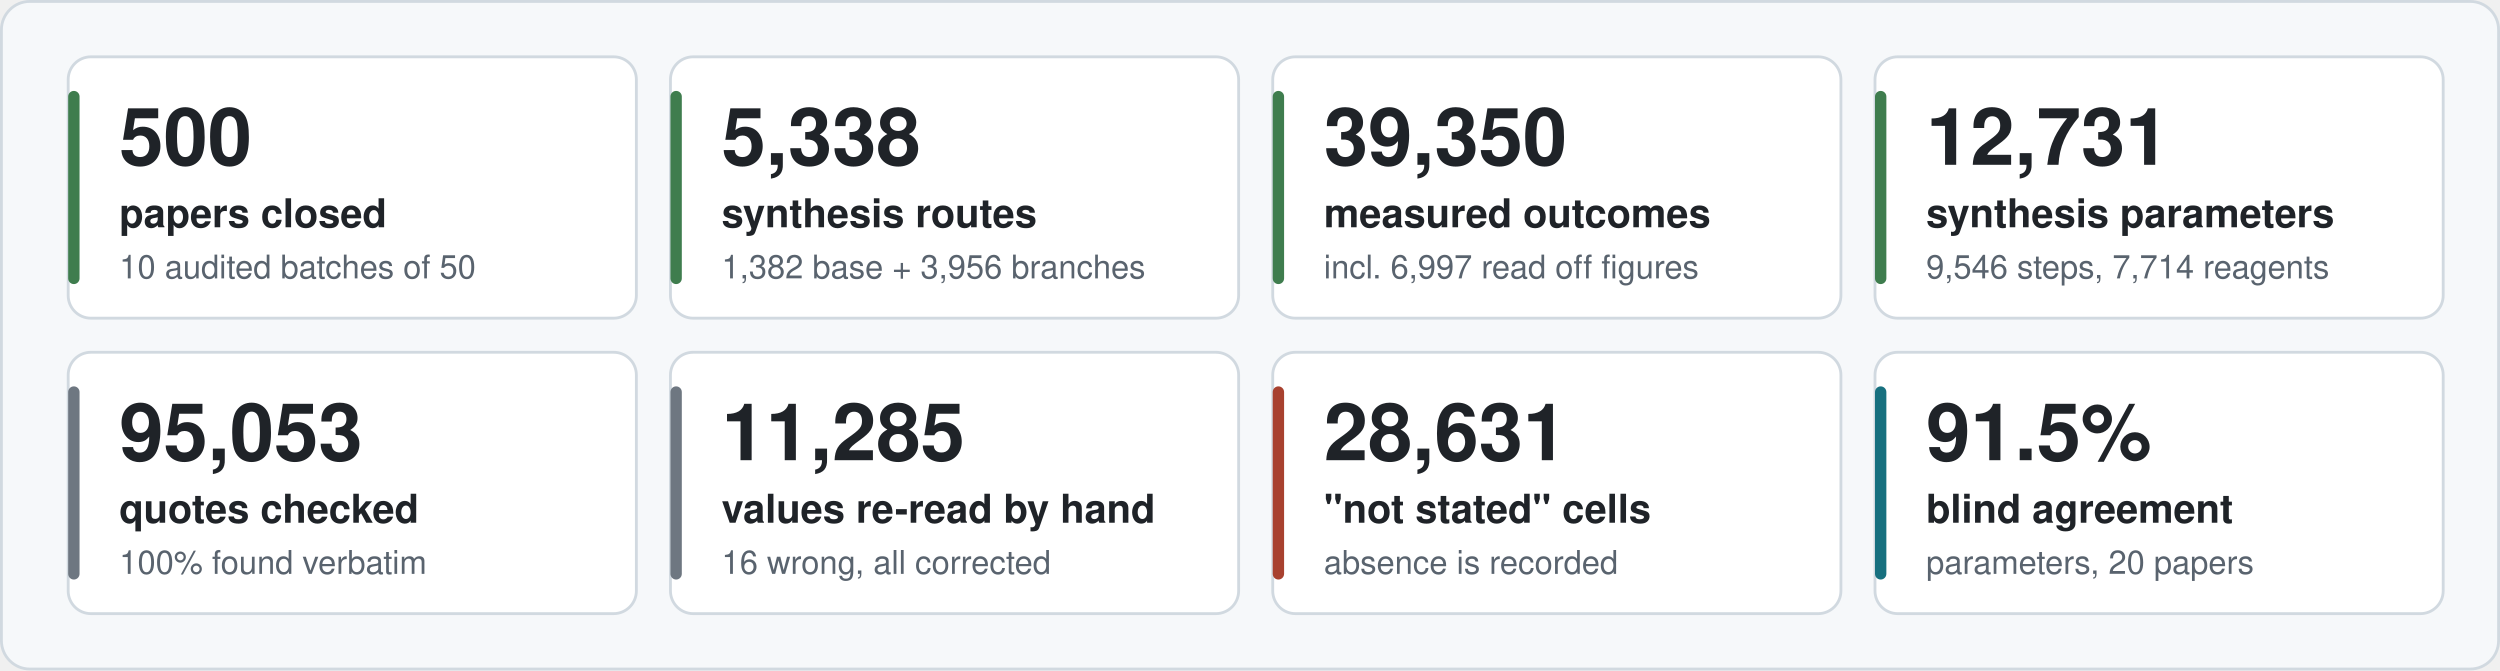
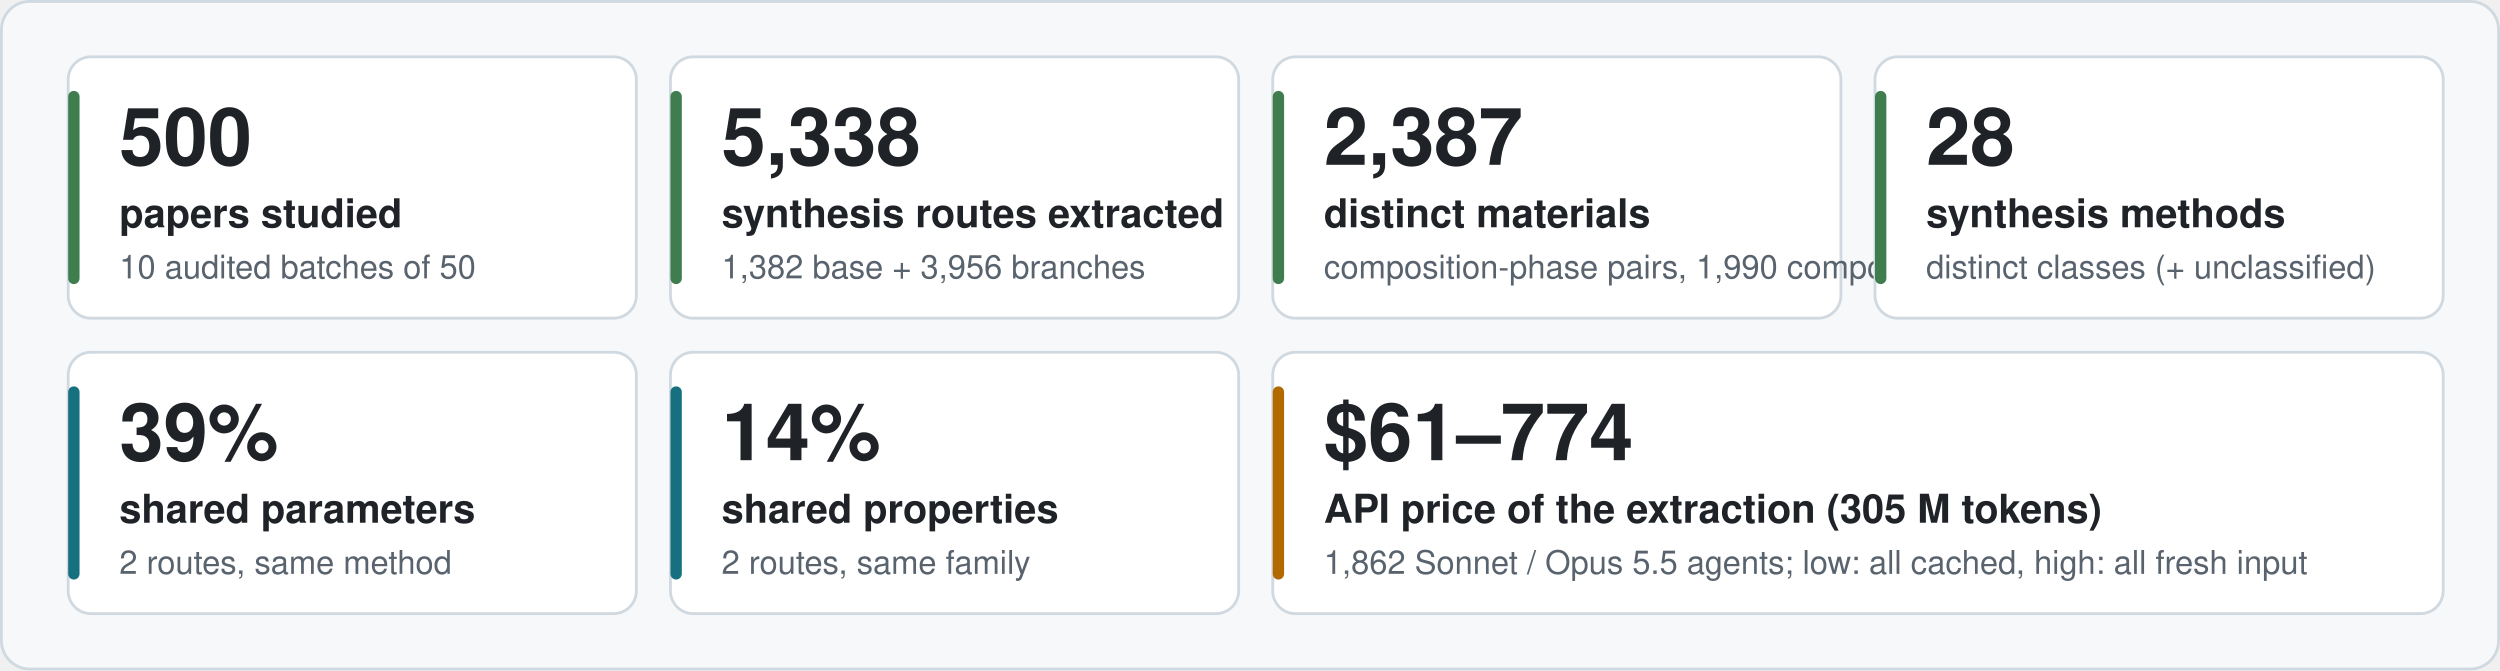
<svg xmlns="http://www.w3.org/2000/svg" viewBox="0 0 880 236" width="880" height="236" role="img" aria-label="Key figures of the database">
  <style>text{font-family:'Source Sans 3',system-ui,-apple-system,'Segoe UI',Helvetica,Arial,sans-serif;fill:#1f2328}.m{fill:#59636e}</style>
  <defs>
    <marker id="a" viewBox="0 0 10 10" refX="9" refY="5" markerWidth="7" markerHeight="7" orient="auto-start-reverse">
      <path d="M0,0L10,5L0,10z" fill="#59636e" />
    </marker>
  </defs>
  <rect x=".5" y=".5" width="879" height="235" rx="10" fill="#f6f8fa" stroke="#d1d9e0" />
  <rect x="24" y="20" width="200" height="92" rx="8" fill="#ffffff" stroke="#d1d9e0" />
  <rect x="24" y="32" width="4" height="68" rx="2" fill="#3f7d4e" />
  <text x="42" y="58" font-size="28" font-weight="700" text-anchor="start" fill="#3f7d4e">500</text>
-   <text x="42" y="80" font-size="14" font-weight="600" text-anchor="start">papers closed</text>
+   <text x="42" y="80" font-size="14" font-weight="600" text-anchor="start">papers studied</text>
  <text x="42" y="98" font-size="11.5" font-weight="400" text-anchor="start" class="m">10 audited batches of 50</text>
  <rect x="236" y="20" width="200" height="92" rx="8" fill="#ffffff" stroke="#d1d9e0" />
  <rect x="236" y="32" width="4" height="68" rx="2" fill="#3f7d4e" />
  <text x="254" y="58" font-size="28" font-weight="700" text-anchor="start" fill="#3f7d4e">5,338</text>
-   <text x="254" y="80" font-size="14" font-weight="600" text-anchor="start">synthesis routes</text>
+   <text x="254" y="80" font-size="14" font-weight="600" text-anchor="start">synthesis routes extracted</text>
  <text x="254" y="98" font-size="11.5" font-weight="400" text-anchor="start" class="m">1,382 base + 3,956 branches</text>
  <rect x="448" y="20" width="200" height="92" rx="8" fill="#ffffff" stroke="#d1d9e0" />
  <rect x="448" y="32" width="4" height="68" rx="2" fill="#3f7d4e" />
-   <text x="466" y="58" font-size="28" font-weight="700" text-anchor="start" fill="#3f7d4e">39,350</text>
-   <text x="466" y="80" font-size="14" font-weight="600" text-anchor="start">measured outcomes</text>
-   <text x="466" y="98" font-size="11.5" font-weight="400" text-anchor="start" class="m">incl. 6,997 read off figures</text>
+   <text x="466" y="58" font-size="28" font-weight="700" text-anchor="start" fill="#3f7d4e">2,387</text>
+   <text x="466" y="80" font-size="14" font-weight="600" text-anchor="start">distinct materials</text>
+   <text x="466" y="98" font-size="11.5" font-weight="400" text-anchor="start" class="m">composition-phase pairs, 1,990 compositions</text>
  <rect x="660" y="20" width="200" height="92" rx="8" fill="#ffffff" stroke="#d1d9e0" />
  <rect x="660" y="32" width="4" height="68" rx="2" fill="#3f7d4e" />
-   <text x="678" y="58" font-size="28" font-weight="700" text-anchor="start" fill="#3f7d4e">12,731</text>
-   <text x="678" y="80" font-size="14" font-weight="600" text-anchor="start">synthesis parameters</text>
-   <text x="678" y="98" font-size="11.5" font-weight="400" text-anchor="start" class="m">9,546 steps, 7,714 reagents</text>
+   <text x="678" y="58" font-size="28" font-weight="700" text-anchor="start" fill="#3f7d4e">28</text>
+   <text x="678" y="80" font-size="14" font-weight="600" text-anchor="start">synthesis methods</text>
+   <text x="678" y="98" font-size="11.5" font-weight="400" text-anchor="start" class="m">distinct classes (+ unclassified)</text>
  <rect x="24" y="124" width="200" height="92" rx="8" fill="#ffffff" stroke="#d1d9e0" />
-   <rect x="24" y="136" width="4" height="68" rx="2" fill="#6e7781" />
-   <text x="42" y="162" font-size="28" font-weight="700" text-anchor="start" fill="#6e7781">95,053</text>
-   <text x="42" y="184" font-size="14" font-weight="600" text-anchor="start">quotes checked</text>
-   <text x="42" y="202" font-size="11.5" font-weight="400" text-anchor="start" class="m">100% found verbatim</text>
+   <rect x="24" y="136" width="4" height="68" rx="2" fill="#17707f" />
+   <text x="42" y="162" font-size="28" font-weight="700" text-anchor="start" fill="#17707f">39%</text>
+   <text x="42" y="184" font-size="14" font-weight="600" text-anchor="start">shared parameters</text>
+   <text x="42" y="202" font-size="11.5" font-weight="400" text-anchor="start" class="m">2 routes, same method</text>
  <rect x="236" y="124" width="200" height="92" rx="8" fill="#ffffff" stroke="#d1d9e0" />
-   <rect x="236" y="136" width="4" height="68" rx="2" fill="#6e7781" />
-   <text x="254" y="162" font-size="28" font-weight="700" text-anchor="start" fill="#6e7781">11,285</text>
-   <text x="254" y="184" font-size="14" font-weight="600" text-anchor="start">values re-read by hand</text>
-   <text x="254" y="202" font-size="11.5" font-weight="400" text-anchor="start" class="m">16 wrong, all corrected</text>
-   <rect x="448" y="124" width="200" height="92" rx="8" fill="#ffffff" stroke="#d1d9e0" />
-   <rect x="448" y="136" width="4" height="68" rx="2" fill="#a8412f" />
-   <text x="466" y="162" font-size="28" font-weight="700" text-anchor="start" fill="#a8412f">28,631</text>
-   <text x="466" y="184" font-size="14" font-weight="600" text-anchor="start">"not stated" cells</text>
-   <text x="466" y="202" font-size="11.5" font-weight="400" text-anchor="start" class="m">absence is recorded</text>
-   <rect x="660" y="124" width="200" height="92" rx="8" fill="#ffffff" stroke="#d1d9e0" />
-   <rect x="660" y="136" width="4" height="68" rx="2" fill="#17707f" />
-   <text x="678" y="162" font-size="28" font-weight="700" text-anchor="start" fill="#17707f">91.5%</text>
-   <text x="678" y="184" font-size="14" font-weight="600" text-anchor="start">blind agreement</text>
-   <text x="678" y="202" font-size="11.5" font-weight="400" text-anchor="start" class="m">parameters, 20 papers</text>
+   <rect x="236" y="136" width="4" height="68" rx="2" fill="#17707f" />
+   <text x="254" y="162" font-size="28" font-weight="700" text-anchor="start" fill="#17707f">14%</text>
+   <text x="254" y="184" font-size="14" font-weight="600" text-anchor="start">shared properties</text>
+   <text x="254" y="202" font-size="11.5" font-weight="400" text-anchor="start" class="m">2 routes, same family</text>
+   <rect x="448" y="124" width="412" height="92" rx="8" fill="#ffffff" stroke="#d1d9e0" />
+   <rect x="448" y="136" width="4" height="68" rx="2" fill="#b26a00" />
+   <text x="466" y="162" font-size="28" font-weight="700" text-anchor="start" fill="#b26a00">$61–774</text>
+   <text x="466" y="184" font-size="14" font-weight="600" text-anchor="start">API price of the extraction (305 M tokens)</text>
+   <text x="466" y="202" font-size="11.5" font-weight="400" text-anchor="start" class="m">1,862 Sonnet / Opus 5.5 agents; low: all cached, high: all fresh input</text>
</svg>
